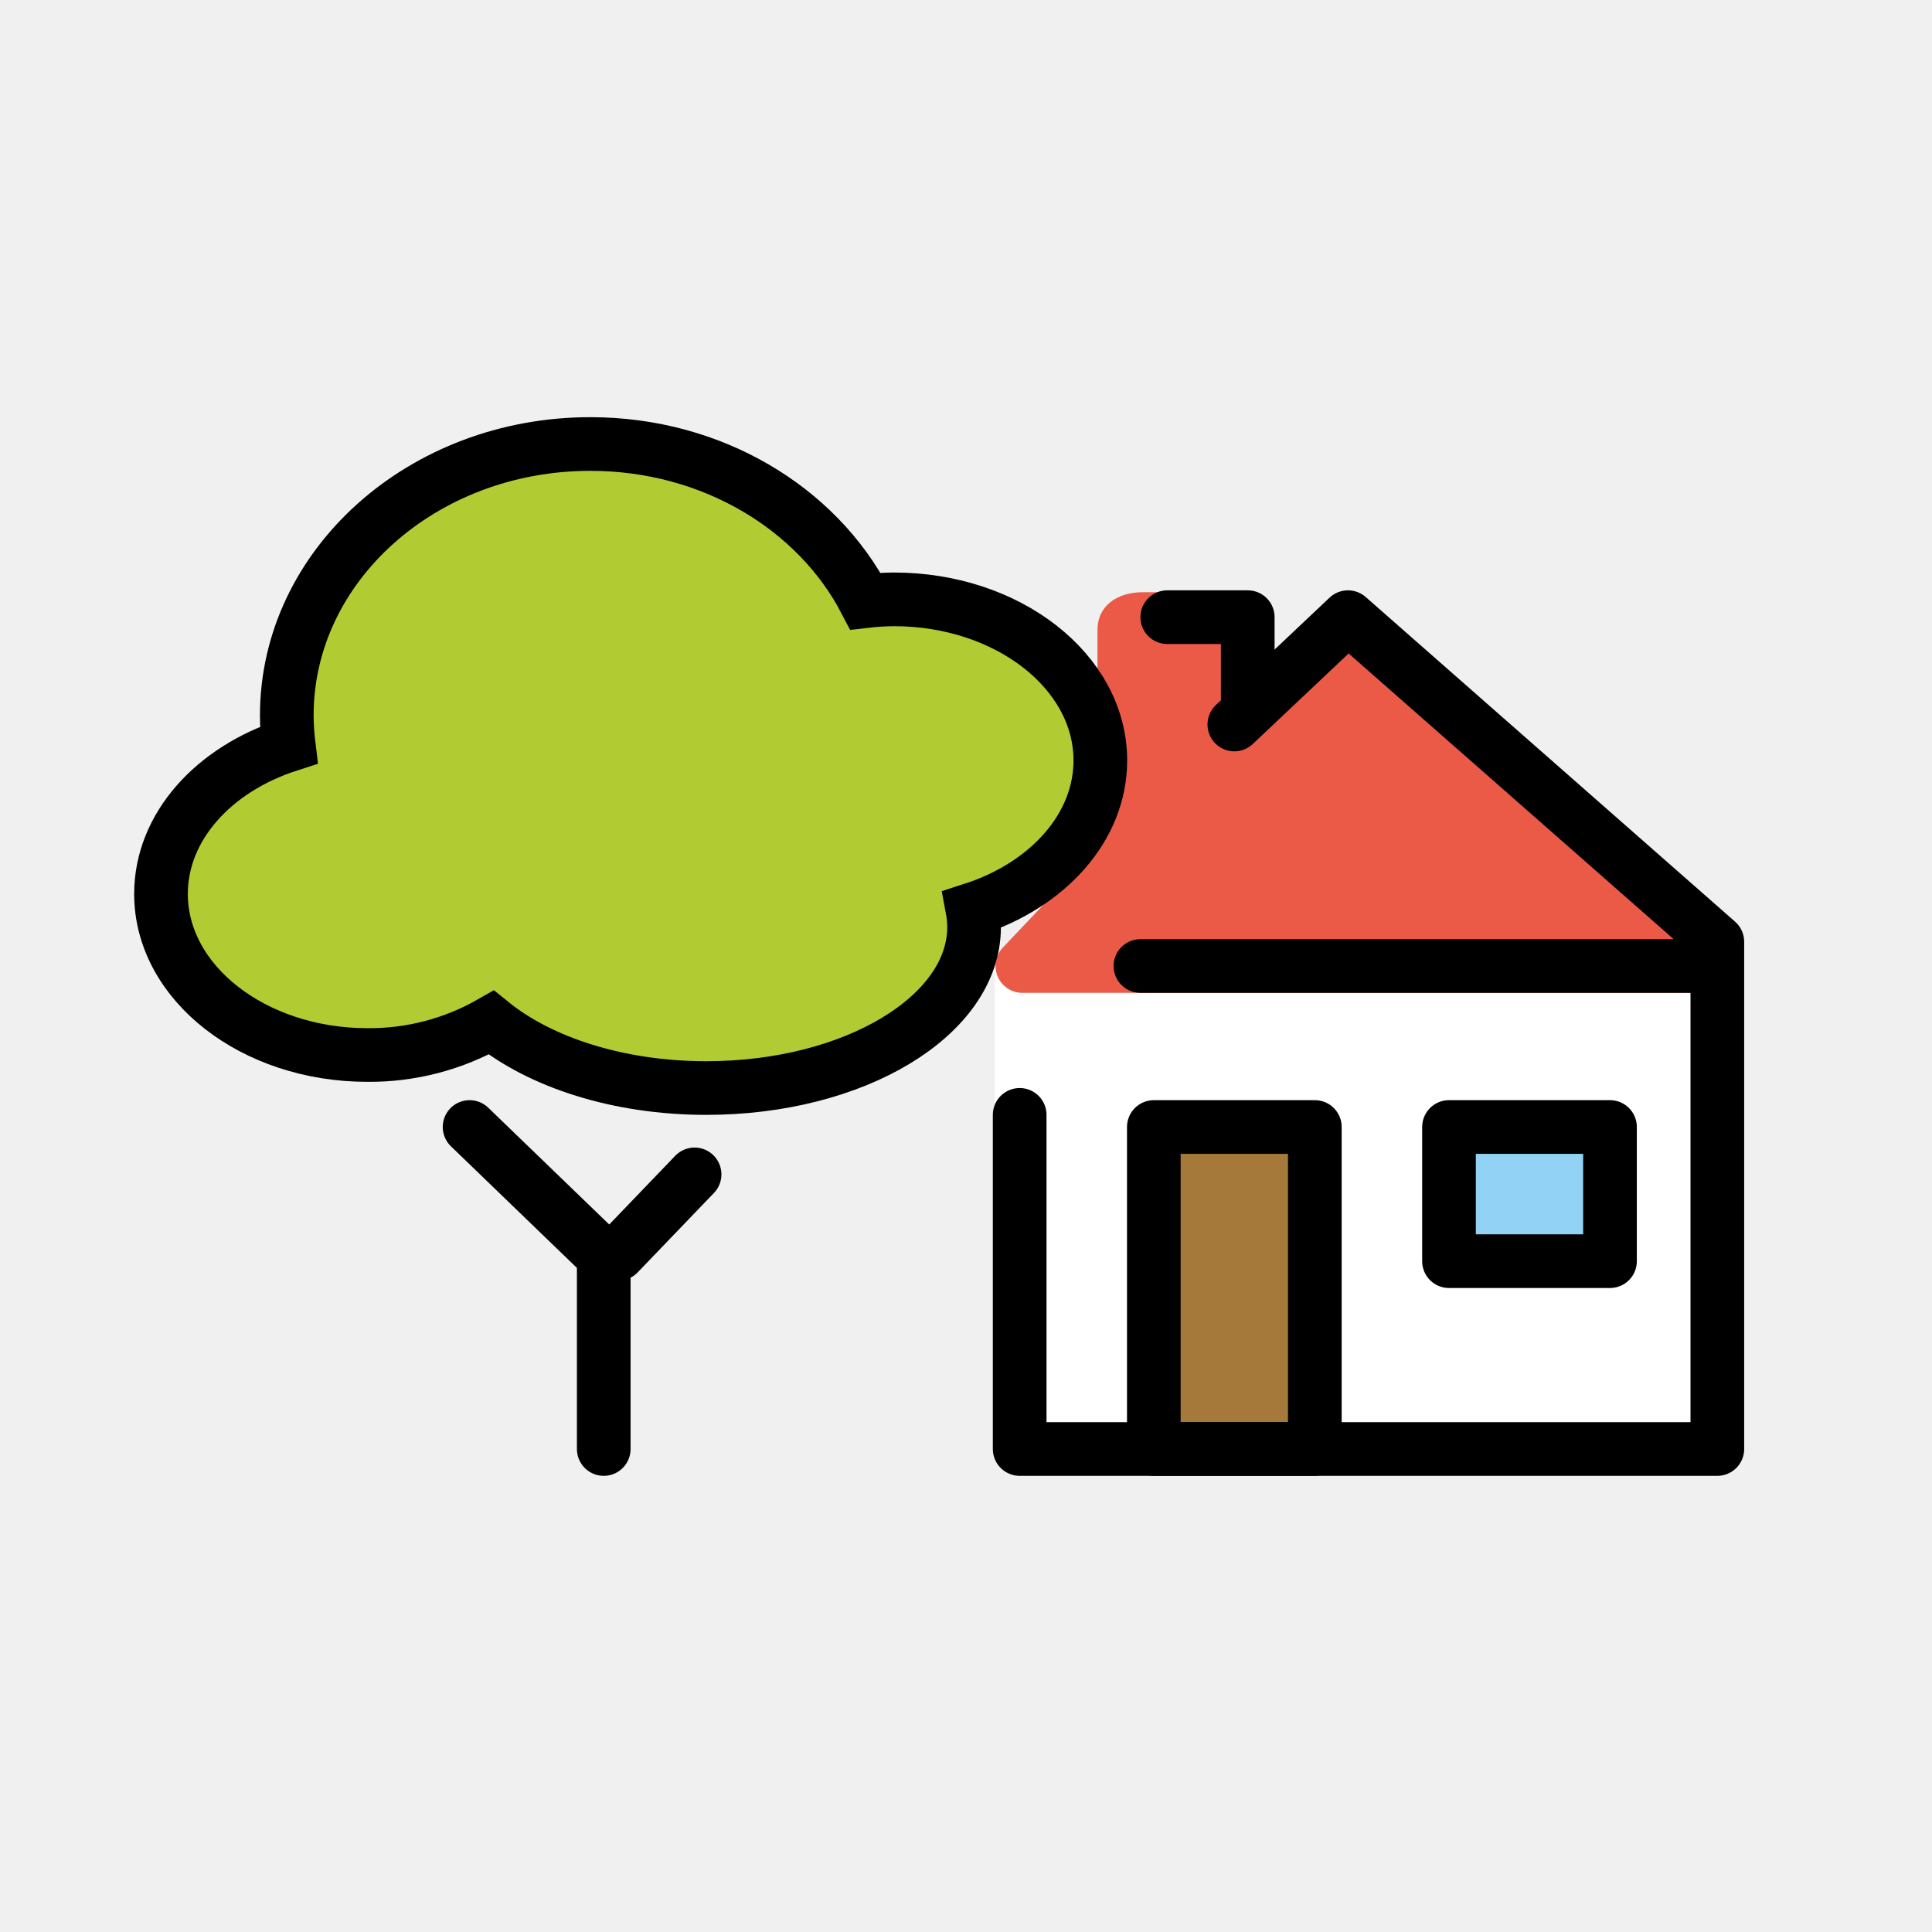
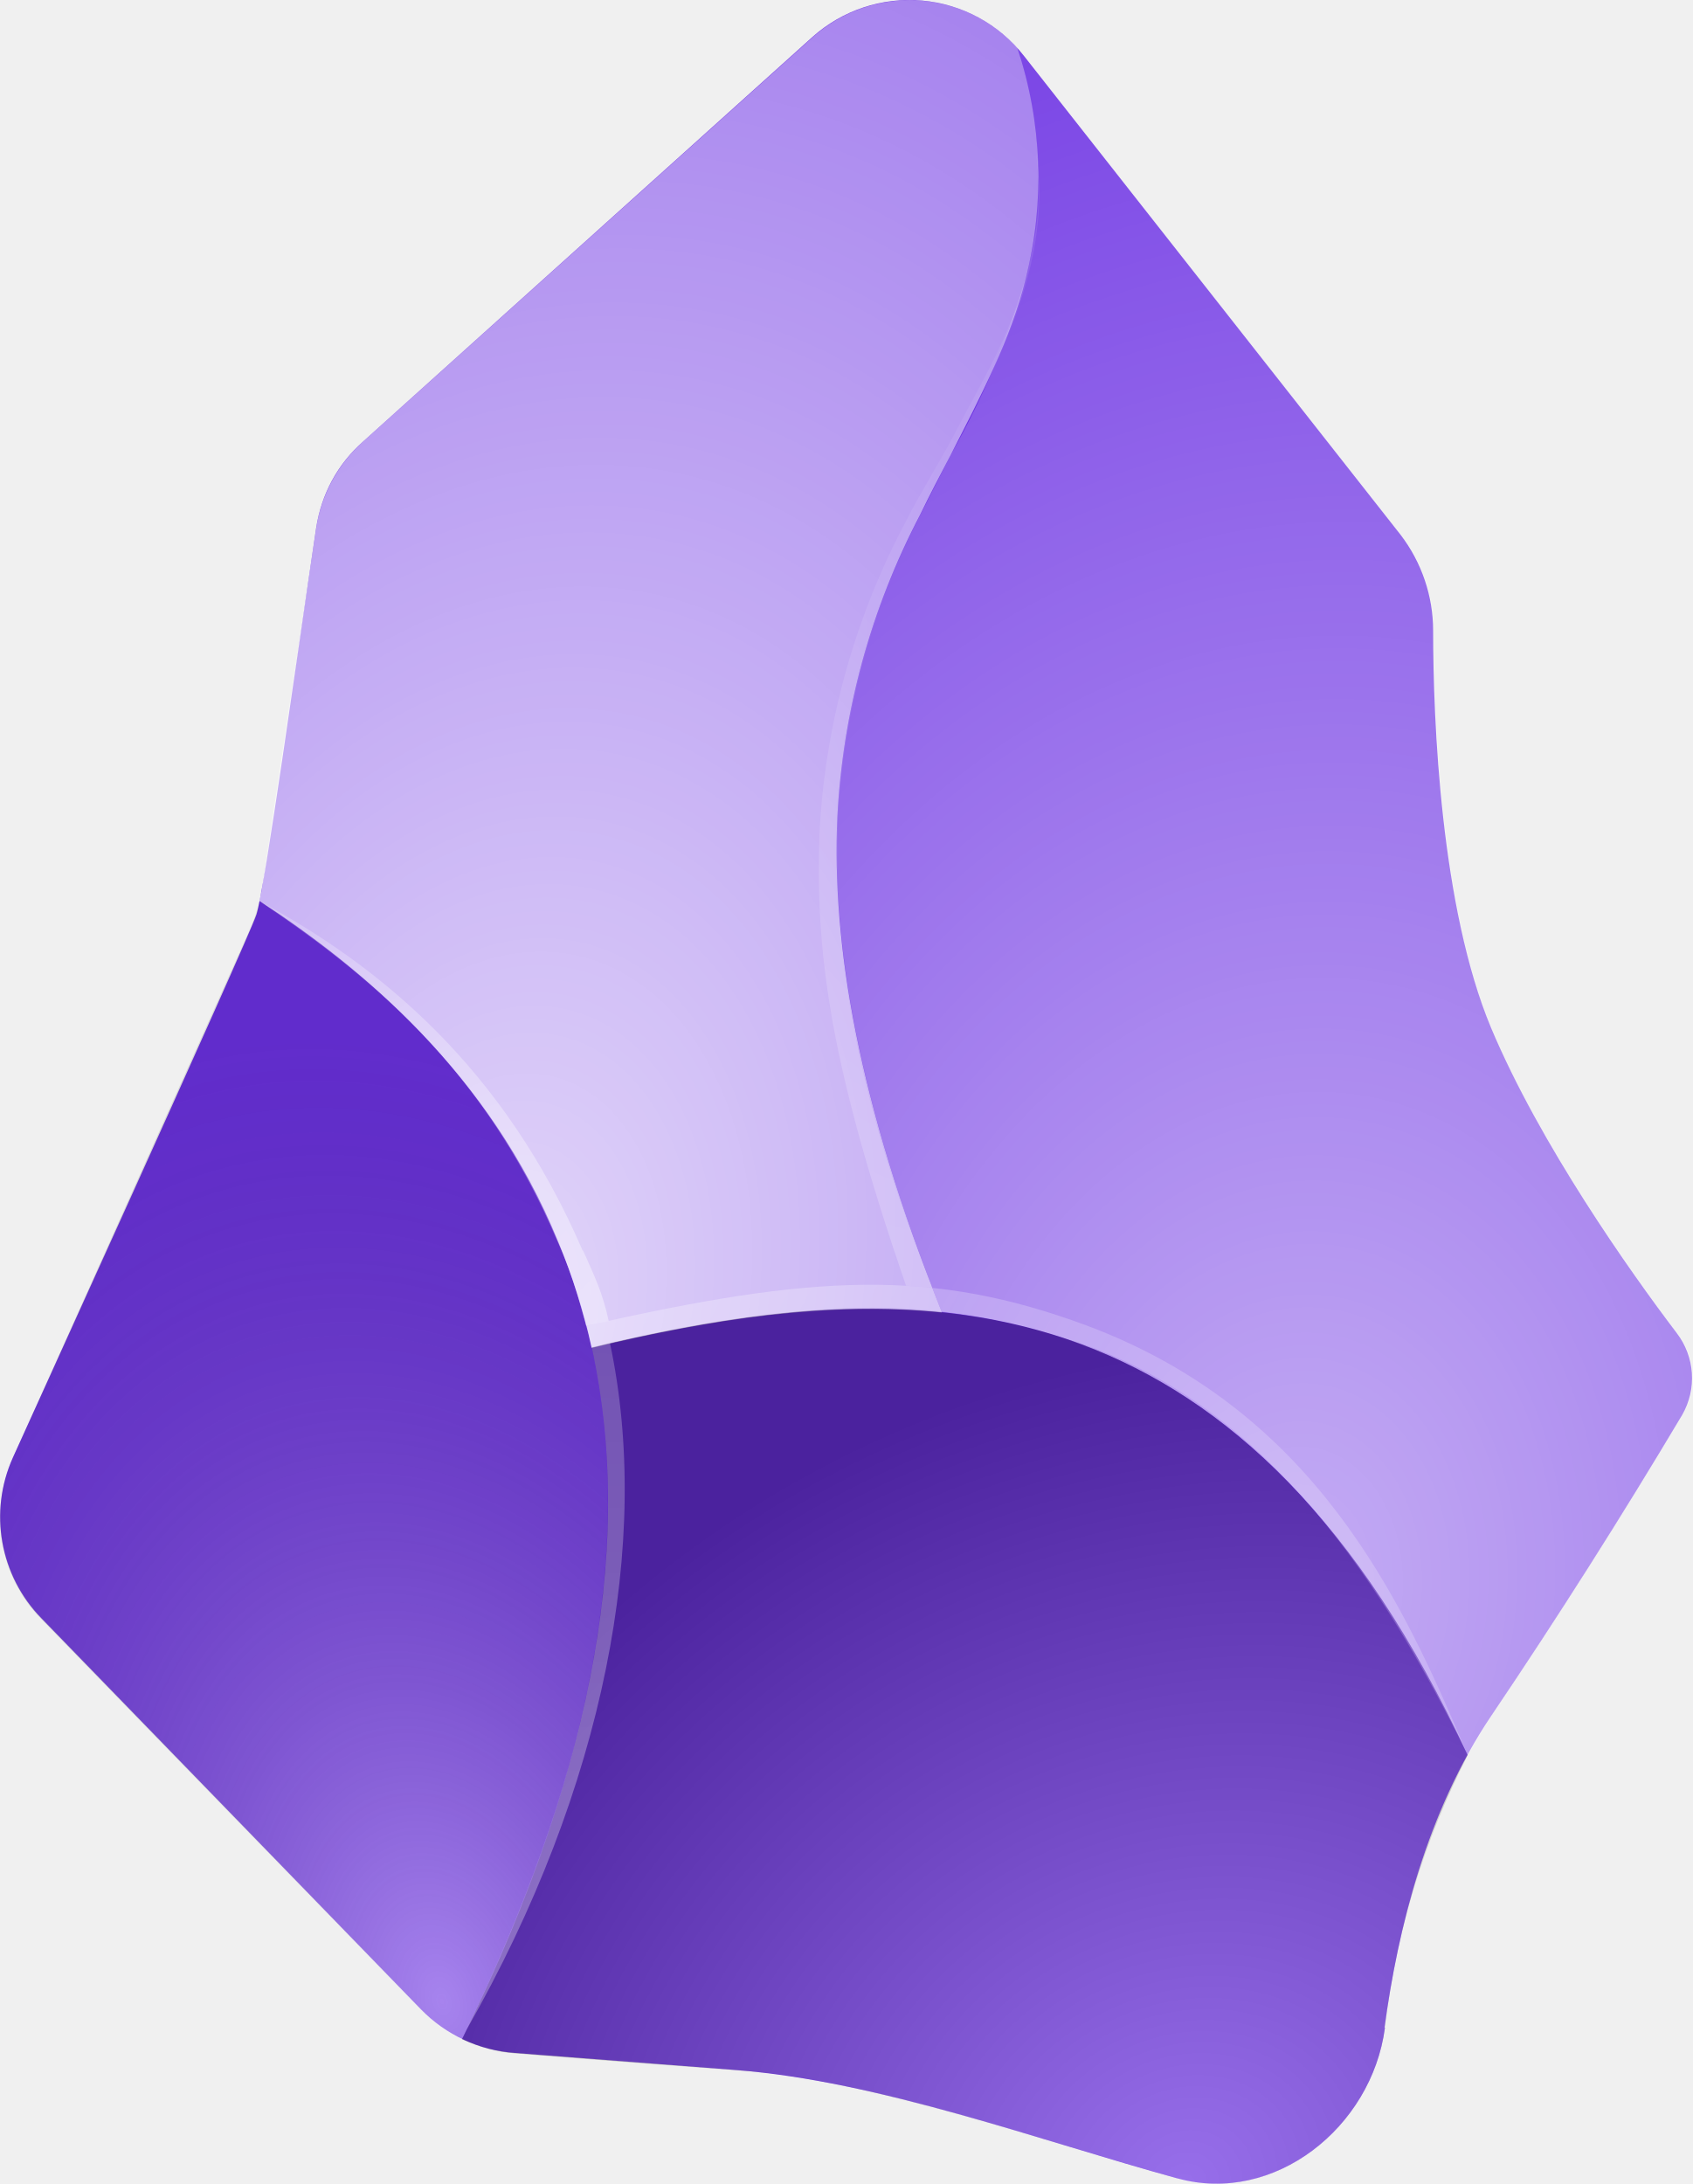
- <svg xmlns="http://www.w3.org/2000/svg" id="emoji" viewBox="0 0 72 72" version="1.1">
-   <g id="color">
-     <rect x="37.075" y="36.053" width="26.884" height="18.114" fill="#FFFFFF" />
-     <polygon fill="#EA5A47" stroke="#EA5A47" stroke-linecap="round" stroke-linejoin="round" stroke-miterlimit="10" stroke-width="2" points="50.235,23.2 38.1,36 63.5,36" />
-     <path fill="#EA5A47" d="M47.3,26l-6.4,6.059v-8.573c0-0.931,0.755-1.416,1.686-1.416h3.028 c0.931,0,1.686,0.485,1.686,1.416C47.3,23.486,47.3,26,47.3,26z" />
-     <rect x="43" y="42" width="6" height="12" fill="#A57939" />
-     <rect x="54" y="42" width="6" height="5" fill="#92D3F5" />
-     <path fill="#B1CC33" d="M41.006,28.339c0-3.312-3.445-6.003-7.694-6.003c-0.355,0.003-0.71,0.025-1.062,0.066 c-1.8-3.455-5.707-5.855-10.25-5.855c-6.248,0-11.312,4.529-11.312,10.114c0.001,0.369,0.025,0.738,0.07,1.104 C7.966,28.666,6,30.81,6,33.314c0,3.312,3.445,6.003,7.694,6.003c1.615,0.014,3.206-0.402,4.614-1.207 c1.818,1.477,4.726,2.438,8.015,2.438c5.511,0,9.978-2.688,9.978-6.003c-0.001-0.219-0.021-0.438-0.061-0.653 C39.036,32.99,41.006,30.845,41.006,28.339z" />
-   </g>
-   <g id="hair" />
-   <g id="skin" />
-   <g id="skin-shadow" />
-   <g id="line">
-     <polyline fill="none" stroke="#000000" stroke-linecap="round" stroke-linejoin="round" stroke-miterlimit="10" stroke-width="2" points="46,27 50.235,23 64,35.098 64,54 38,54 38,41.548" />
-     <rect x="43" y="42" width="6" height="12" fill="none" stroke="#000000" stroke-linecap="round" stroke-linejoin="round" stroke-miterlimit="10" stroke-width="2" />
-     <rect x="54" y="42" width="6" height="5" fill="none" stroke="#000000" stroke-linecap="round" stroke-linejoin="round" stroke-miterlimit="10" stroke-width="2" />
-     <polyline fill="none" stroke="#000000" stroke-linecap="round" stroke-linejoin="round" stroke-miterlimit="10" stroke-width="2" points="43.5,23 46.5,23 46.5,26" />
-     <path fill="none" stroke="#000000" stroke-miterlimit="10" stroke-width="2" d="M31.245,39.34" />
-     <polyline fill="none" stroke="#000000" stroke-linecap="round" stroke-linejoin="round" stroke-width="2" points="22.5,54 22.5,46.827 17.5,42" />
-     <line x1="23.041" x2="25.885" y1="46.727" y2="43.766" fill="none" stroke="#000000" stroke-linecap="round" stroke-linejoin="round" stroke-width="2" />
-     <path fill="none" stroke="#000000" stroke-linecap="round" stroke-miterlimit="10" stroke-width="2" d="M41.006,28.339 c0-3.312-3.445-6.003-7.694-6.003c-0.355,0.003-0.71,0.025-1.062,0.066c-1.8-3.455-5.707-5.855-10.25-5.855 c-6.248,0-11.312,4.529-11.312,10.114c0.001,0.369,0.025,0.738,0.07,1.104C7.966,28.666,6,30.81,6,33.314 c0,3.312,3.445,6.003,7.694,6.003c1.615,0.014,3.206-0.402,4.614-1.207c1.818,1.477,4.726,2.438,8.015,2.438 c5.511,0,9.978-2.688,9.978-6.003c-0.001-0.219-0.021-0.438-0.061-0.653 C39.036,32.99,41.006,30.845,41.006,28.339z" />
-     <line x1="63.5" x2="42.5" y1="36" y2="36" fill="none" stroke="#000000" stroke-linecap="round" stroke-linejoin="round" stroke-miterlimit="10" stroke-width="2" />
+ <svg xmlns="http://www.w3.org/2000/svg" fill="none" viewBox="57.58 0.17 396.88 512.06">
+   <radialGradient id="logo-bottom-left" cx="0" cy="0" gradientTransform="matrix(-59 -225 150 -39 161.4 470)" gradientUnits="userSpaceOnUse" r="1">
+     <stop offset="0" stop-color="#fff" stop-opacity=".4" />
+     <stop offset="1" stop-opacity=".1" />
+   </radialGradient>
+   <radialGradient id="logo-top-right" cx="0" cy="0" gradientTransform="matrix(50 -379 280 37 360 374.2)" gradientUnits="userSpaceOnUse" r="1">
+     <stop offset="0" stop-color="#fff" stop-opacity=".6" />
+     <stop offset="1" stop-color="#fff" stop-opacity=".1" />
+   </radialGradient>
+   <radialGradient id="logo-top-left" cx="0" cy="0" gradientTransform="matrix(69 -319 218 47 175.4 307)" gradientUnits="userSpaceOnUse" r="1">
+     <stop offset="0" stop-color="#fff" stop-opacity=".8" />
+     <stop offset="1" stop-color="#fff" stop-opacity=".4" />
+   </radialGradient>
+   <radialGradient id="logo-bottom-right" cx="0" cy="0" gradientTransform="matrix(-96 -163 187 -111 335.3 512.2)" gradientUnits="userSpaceOnUse" r="1">
+     <stop offset="0" stop-color="#fff" stop-opacity=".3" />
+     <stop offset="1" stop-opacity=".3" />
+   </radialGradient>
+   <radialGradient id="logo-top-edge" cx="0" cy="0" gradientTransform="matrix(-36 166 -112 -24 310 128.2)" gradientUnits="userSpaceOnUse" r="1">
+     <stop offset="0" stop-color="#fff" stop-opacity="0" />
+     <stop offset="1" stop-color="#fff" stop-opacity=".2" />
+   </radialGradient>
+   <radialGradient id="logo-left-edge" cx="0" cy="0" gradientTransform="matrix(88 89 -190 187 111 220.2)" gradientUnits="userSpaceOnUse" r="1">
+     <stop offset="0" stop-color="#fff" stop-opacity=".2" />
+     <stop offset="1" stop-color="#fff" stop-opacity=".4" />
+   </radialGradient>
+   <radialGradient id="logo-bottom-edge" cx="0" cy="0" gradientTransform="matrix(9 130 -276 20 215 284)" gradientUnits="userSpaceOnUse" r="1">
+     <stop offset="0" stop-color="#fff" stop-opacity=".2" />
+     <stop offset="1" stop-color="#fff" stop-opacity=".3" />
+   </radialGradient>
+   <radialGradient id="logo-middle-edge" cx="0" cy="0" gradientTransform="matrix(-198 -104 327 -623 400 399.2)" gradientUnits="userSpaceOnUse" r="1">
+     <stop offset="0" stop-color="#fff" stop-opacity=".2" />
+     <stop offset=".5" stop-color="#fff" stop-opacity=".2" />
+     <stop offset="1" stop-color="#fff" stop-opacity=".3" />
+   </radialGradient>
+   <clipPath id="clip">
+     <path d="M.2.2h512v512H.2z" />
+   </clipPath>
+   <g clip-path="url(#clip)">
+     <path d="M382.3 475.6c-3.1 23.4-26 41.6-48.7 35.3-32.4-8.9-69.9-22.8-103.6-25.4l-51.7-4a34 34 0 0 1-22-10.2l-89-91.7a34 34 0 0 1-6.7-37.7s55-121 57.1-127.3c2-6.3 9.6-61.2 14-90.6 1.2-7.9 5-15 11-20.3L248 8.9a34.1 34.1 0 0 1 49.6 4.3L386 125.6a37 37 0 0 1 7.6 22.4c0 21.3 1.8 65 13.6 93.2 11.5 27.3 32.5 57 43.5 71.5a17.3 17.3 0 0 1 1.3 19.2 1494 1494 0 0 1-44.8 70.6c-15 22.3-21.9 49.9-25 73.1z" fill="#6c31e3" />
+     <path d="M165.9 478.3c41.4-84 40.2-144.2 22.6-187-16.2-39.6-46.3-64.5-70-80-.6 2.3-1.3 4.4-2.2 6.5L60.6 342a34 34 0 0 0 6.6 37.7l89.1 91.7a34 34 0 0 0 9.6 7z" fill="url(#logo-bottom-left)" />
+     <path d="M278.4 307.8c11.2 1.2 22.2 3.6 32.8 7.6 34 12.7 65 41.2 90.5 96.3 1.8-3.1 3.6-6.2 5.6-9.2a1536 1536 0 0 0 44.8-70.6 17 17 0 0 0-1.3-19.2c-11-14.6-32-44.2-43.5-71.5-11.8-28.2-13.5-72-13.6-93.2 0-8.1-2.6-16-7.6-22.4L297.6 13.2a34 34 0 0 0-1.5-1.7 96 96 0 0 1 2 54 198.3 198.3 0 0 1-17.6 41.3l-7.2 14.2a171 171 0 0 0-19.4 71c-1.2 29.4 4.8 66.4 24.5 115.8z" fill="url(#logo-top-right)" />
+     <path d="M278.4 307.8c-19.7-49.4-25.8-86.4-24.5-115.9a171 171 0 0 1 19.4-71c2.3-4.8 4.8-9.5 7.2-14.1 7.1-13.9 14-27 17.6-41.4a96 96 0 0 0-2-54A34.1 34.1 0 0 0 248 9l-105.4 94.8a34.1 34.1 0 0 0-10.9 20.3l-12.8 85-.5 2.3c23.8 15.5 54 40.4 70.1 80a147 147 0 0 1 7.8 24.8c28-6.8 55.7-11 82.1-8.3z" fill="url(#logo-top-left)" />
+     <path d="M333.6 511c22.7 6.2 45.6-12 48.7-35.4a187 187 0 0 1 19.4-63.9c-25.6-55-56.5-83.6-90.4-96.3-36-13.4-75.2-9-115 .7 8.9 40.4 3.6 93.3-30.4 162.2 4 1.8 8.1 3 12.5 3.3 0 0 24.4 2 53.6 4.1 29 2 72.4 17.1 101.6 25.2z" fill="url(#logo-bottom-right)" />
+     <g clip-rule="evenodd" fill-rule="evenodd">
+       <path d="M254.1 190c-1.3 29.2 2.4 62.8 22.1 112.1l-6.2-.5c-17.7-51.5-21.5-78-20.2-107.6a174.7 174.7 0 0 1 20.4-72c2.4-4.9 8-14.1 10.5-18.8 7.1-13.7 11.9-21 16-33.6 5.7-17.5 4.5-25.9 3.8-34.1 4.6 29.9-12.7 56-25.7 82.4a177.1 177.1 0 0 0-20.7 72z" fill="url(#logo-top-edge)" />
+       <path d="M194.3 293.4c2.4 5.4 4.6 9.8 6 16.5L195 311c-2.1-7.8-3.8-13.4-6.8-20-17.8-42-46.3-63.6-69.7-79.5 28.2 15.2 57.2 39 75.7 81.9z" fill="url(#logo-left-edge)" />
+       <path d="M200.6 315.1c9.8 46-1.2 104.2-33.6 160.9 27.1-56.2 40.2-110.1 29.3-160z" fill="url(#logo-bottom-edge)" />
+       <path d="M312.5 311c53.1 19.9 73.6 63.6 88.9 100-19-38.1-45.2-80.3-90.8-96-34.8-11.8-64.1-10.4-114.3 1l-1.1-5c53.2-12.1 81-13.5 117.3 0z" fill="url(#logo-middle-edge)" />
+     </g>
  </g>
</svg>
